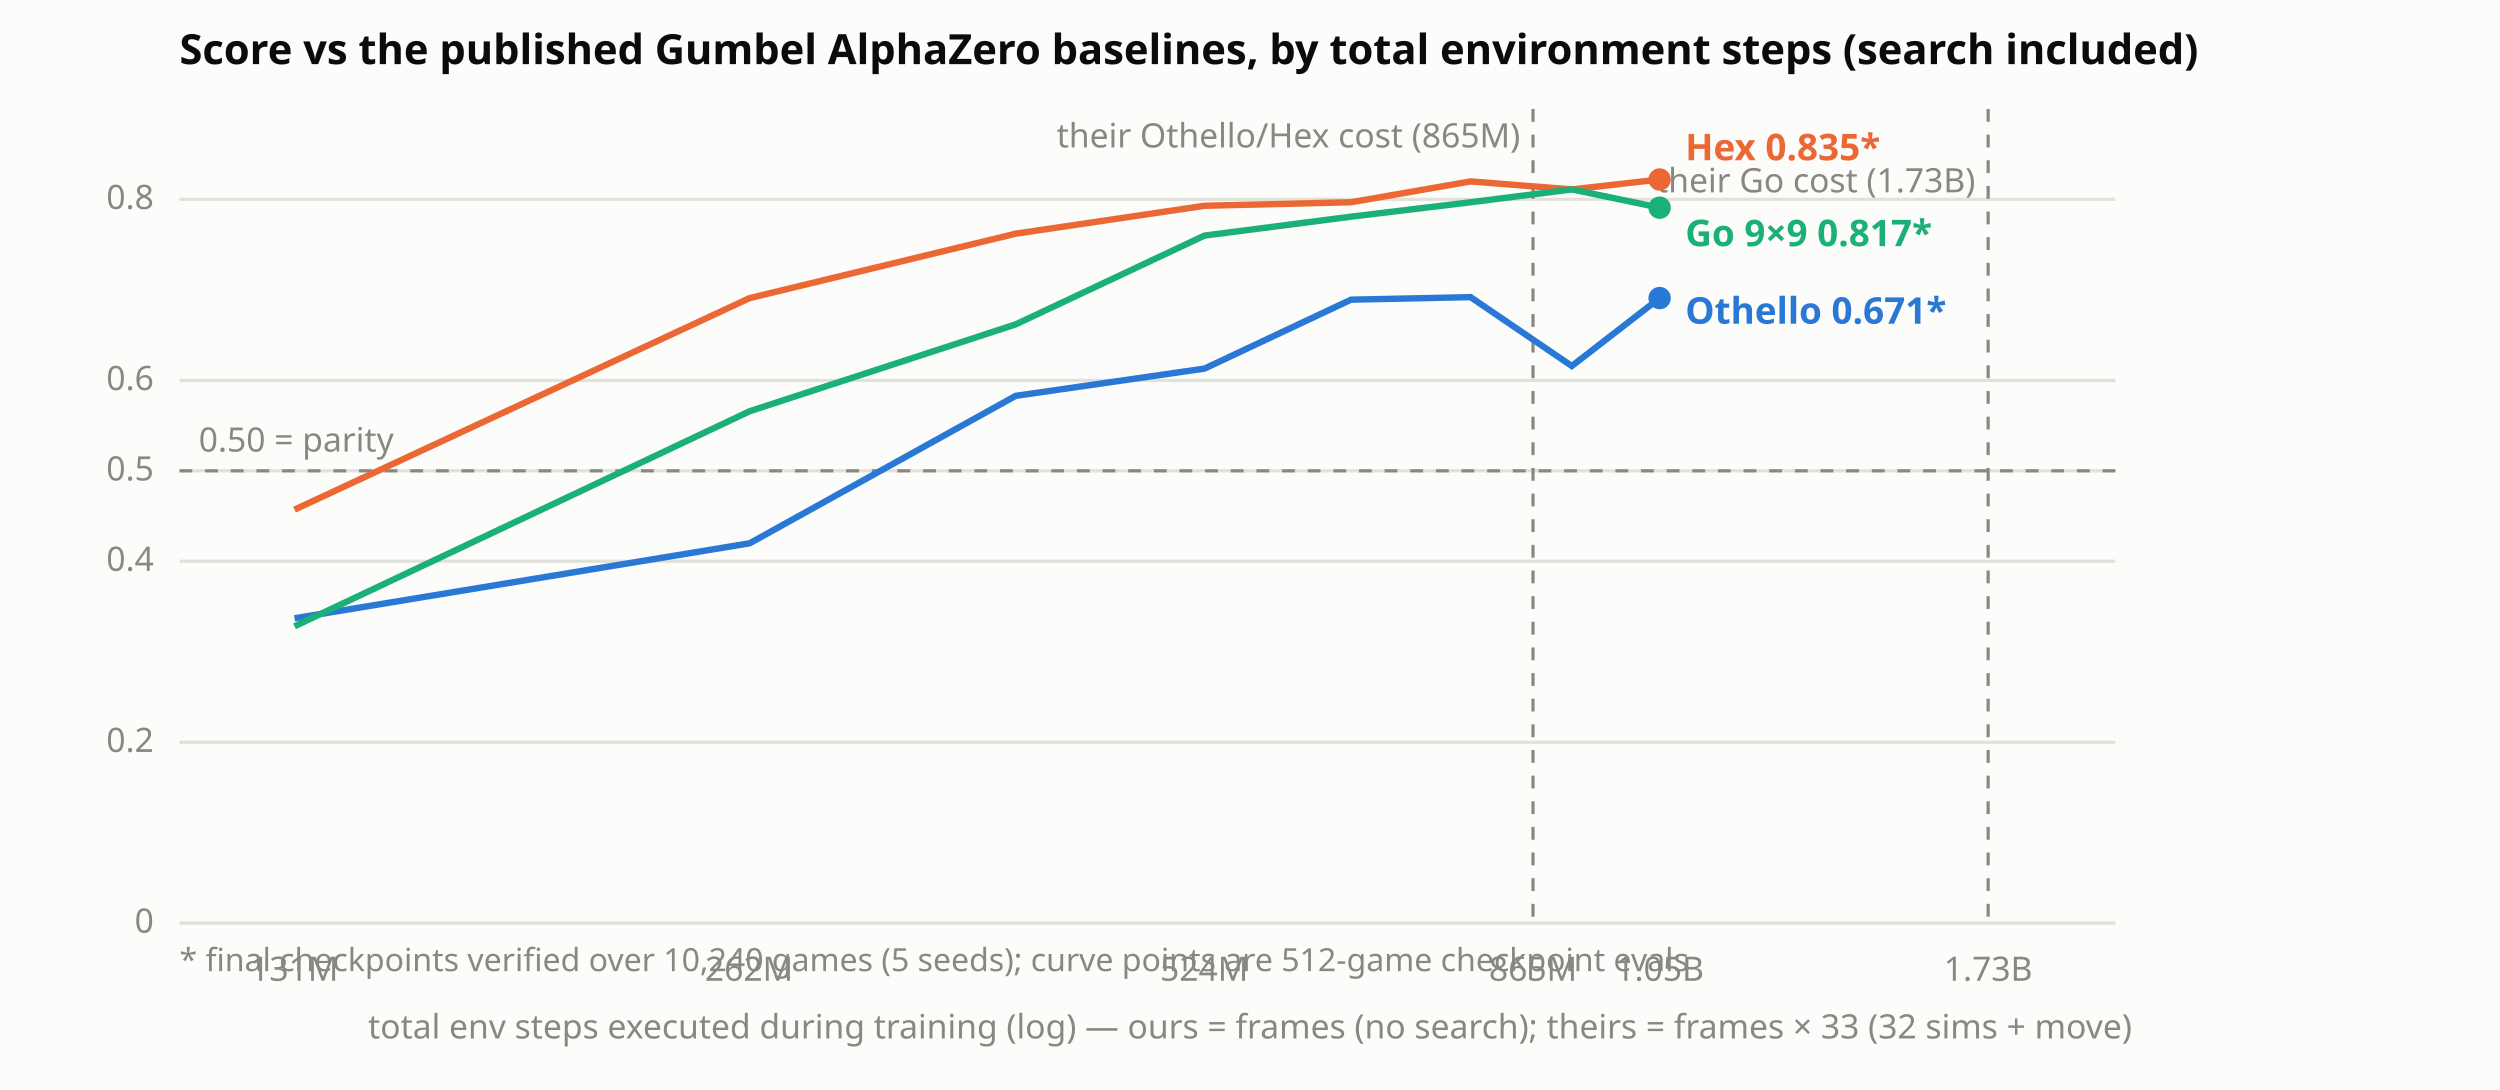
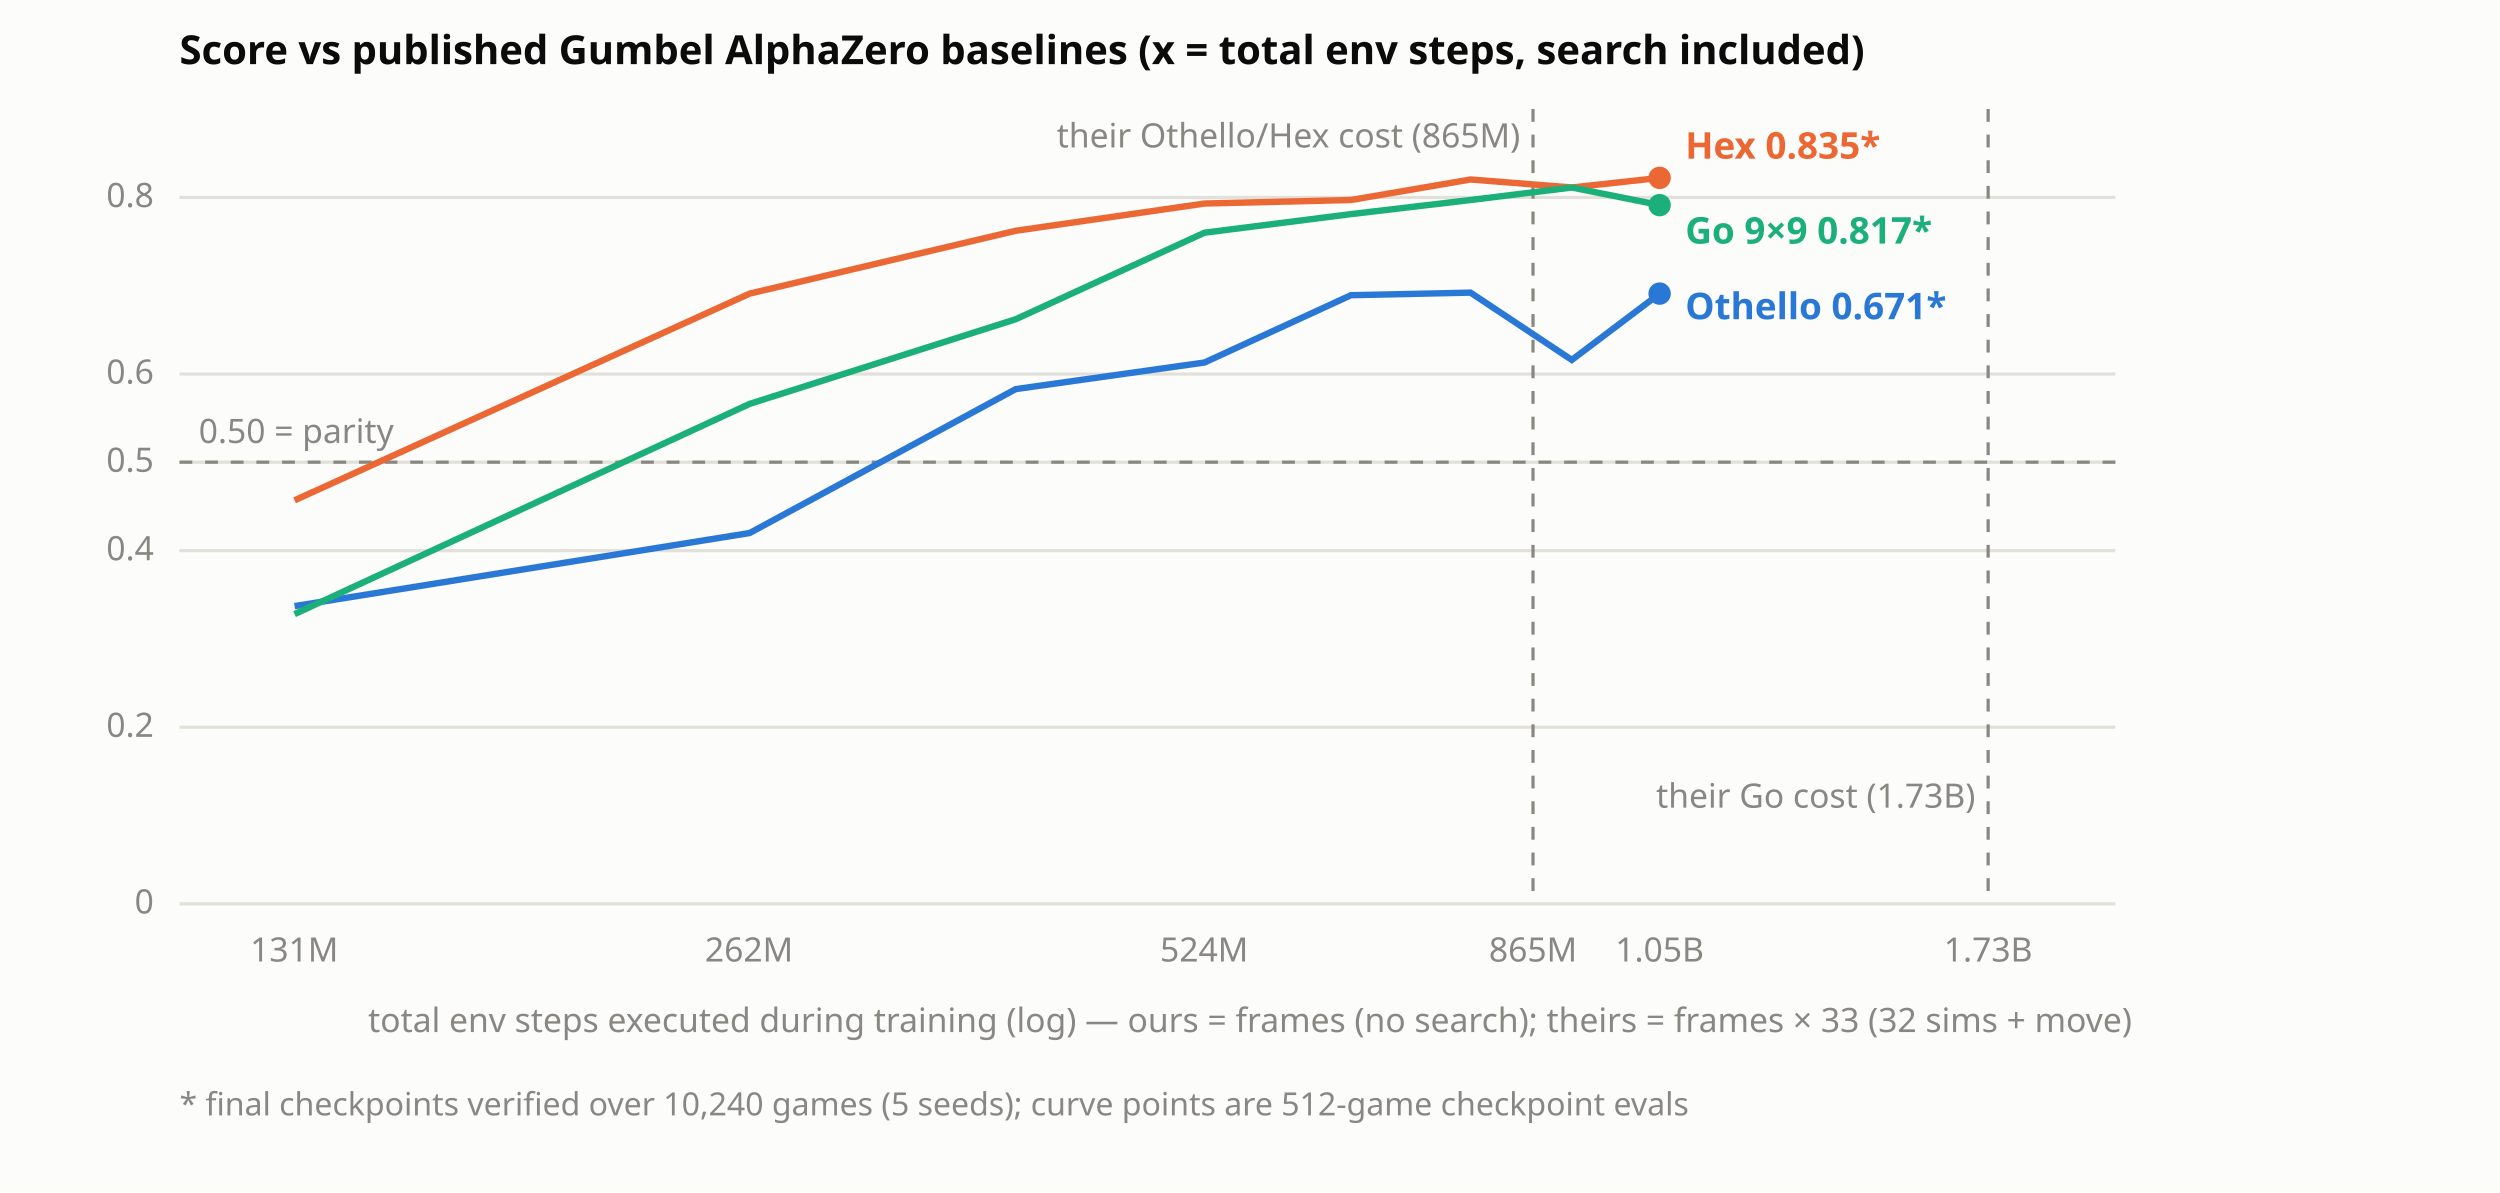
- <svg xmlns="http://www.w3.org/2000/svg" viewBox="0 0 780 340" font-family="system-ui,sans-serif">
-   <rect width="780" height="340" fill="#fcfcfb" />
-   <text x="56" y="20" fill="#0b0b0b" font-size="13" font-weight="600">Score vs the published Gumbel AlphaZero baselines, by total environment steps (search included)</text>
-   <line x1="56" y1="288.0" x2="660" y2="288.0" stroke="#e1e0d9" />
-   <text x="48" y="291.0" fill="#898781" font-size="10.5" text-anchor="end">0</text>
-   <line x1="56" y1="231.6" x2="660" y2="231.6" stroke="#e1e0d9" />
-   <text x="48" y="234.6" fill="#898781" font-size="10.5" text-anchor="end">0.2</text>
-   <line x1="56" y1="175.1" x2="660" y2="175.1" stroke="#e1e0d9" />
-   <text x="48" y="178.1" fill="#898781" font-size="10.5" text-anchor="end">0.4</text>
-   <line x1="56" y1="146.9" x2="660" y2="146.9" stroke="#e1e0d9" />
-   <text x="48" y="149.9" fill="#898781" font-size="10.5" text-anchor="end">0.5</text>
-   <line x1="56" y1="118.7" x2="660" y2="118.7" stroke="#e1e0d9" />
-   <text x="48" y="121.7" fill="#898781" font-size="10.5" text-anchor="end">0.6</text>
-   <line x1="56" y1="62.2" x2="660" y2="62.2" stroke="#e1e0d9" />
-   <text x="48" y="65.2" fill="#898781" font-size="10.5" text-anchor="end">0.8</text>
-   <line x1="56" y1="146.9" x2="660" y2="146.9" stroke="#898781" stroke-dasharray="4 4" />
-   <text x="62" y="140.9" fill="#898781" font-size="10.5">0.50 = parity</text>
-   <line x1="478.3" y1="34" x2="478.3" y2="288" stroke="#898781" stroke-dasharray="4 4" />
+ <svg xmlns="http://www.w3.org/2000/svg" viewBox="0 0 780 372" font-family="system-ui,sans-serif">
+   <rect width="780" height="372" fill="#fcfcfb" />
+   <text x="56" y="20" fill="#0b0b0b" font-size="12.5" font-weight="600">Score vs published Gumbel AlphaZero baselines (x = total env steps, search included)</text>
+   <line x1="56" y1="282.0" x2="660" y2="282.0" stroke="#e1e0d9" />
+   <text x="48" y="285.0" fill="#898781" font-size="10.5" text-anchor="end">0</text>
+   <line x1="56" y1="226.9" x2="660" y2="226.9" stroke="#e1e0d9" />
+   <text x="48" y="229.9" fill="#898781" font-size="10.5" text-anchor="end">0.2</text>
+   <line x1="56" y1="171.8" x2="660" y2="171.8" stroke="#e1e0d9" />
+   <text x="48" y="174.8" fill="#898781" font-size="10.5" text-anchor="end">0.4</text>
+   <line x1="56" y1="144.2" x2="660" y2="144.2" stroke="#e1e0d9" />
+   <text x="48" y="147.2" fill="#898781" font-size="10.5" text-anchor="end">0.5</text>
+   <line x1="56" y1="116.7" x2="660" y2="116.7" stroke="#e1e0d9" />
+   <text x="48" y="119.7" fill="#898781" font-size="10.5" text-anchor="end">0.6</text>
+   <line x1="56" y1="61.6" x2="660" y2="61.6" stroke="#e1e0d9" />
+   <text x="48" y="64.6" fill="#898781" font-size="10.5" text-anchor="end">0.8</text>
+   <line x1="56" y1="144.2" x2="660" y2="144.2" stroke="#898781" stroke-dasharray="4 4" />
+   <text x="62" y="138.2" fill="#898781" font-size="10.5">0.50 = parity</text>
+   <line x1="478.3" y1="34" x2="478.3" y2="282" stroke="#898781" stroke-dasharray="4 4" />
  <text x="474.3" y="46" fill="#898781" font-size="10.5" text-anchor="end">their Othello/Hex cost (865M)</text>
-   <line x1="620.3" y1="34" x2="620.3" y2="288" stroke="#898781" stroke-dasharray="4 4" />
-   <text x="616.3" y="60" fill="#898781" font-size="10.5" text-anchor="end">their Go cost (1.73B)</text>
-   <text x="91.8" y="306" fill="#898781" font-size="10.5" text-anchor="middle">131M</text>
-   <text x="233.7" y="306" fill="#898781" font-size="10.5" text-anchor="middle">262M</text>
-   <text x="375.7" y="306" fill="#898781" font-size="10.5" text-anchor="middle">524M</text>
-   <text x="478.3" y="306" fill="#898781" font-size="10.5" text-anchor="middle">865M</text>
-   <text x="517.8" y="306" fill="#898781" font-size="10.5" text-anchor="middle">1.05B</text>
-   <text x="620.3" y="306" fill="#898781" font-size="10.5" text-anchor="middle">1.73B</text>
-   <text x="390" y="324" fill="#898781" font-size="10.5" text-anchor="middle">total env steps executed during training (log) — ours = frames (no search); theirs = frames × 33 (32 sims + move)</text>
-   <polyline fill="none" stroke="#2a78d6" stroke-width="2" points="91.9,192.9 233.9,169.5 316.9,123.5 375.8,115.0 421.5,93.5 458.8,92.7 490.4,114.2 517.8,93.0" />
-   <circle cx="517.8" cy="93.0" r="3.5" fill="#2a78d6" />
-   <polyline fill="none" stroke="#eb6834" stroke-width="2" points="91.9,159.0 233.9,93.0 316.9,72.9 375.8,64.2 421.5,63.1 458.8,56.6 490.4,59.1 517.8,56.0" />
-   <circle cx="517.8" cy="56.0" r="3.5" fill="#eb6834" />
-   <polyline fill="none" stroke="#1baf7a" stroke-width="2" points="91.9,195.4 233.9,128.3 316.9,101.2 375.8,73.5 421.5,67.6 458.8,63.1 490.4,59.1 517.8,64.8" />
-   <circle cx="517.8" cy="64.8" r="3.5" fill="#1baf7a" />
-   <text x="525.8" y="50.0" fill="#eb6834" font-size="11.5" font-weight="600">Hex 0.835*</text>
-   <text x="525.8" y="76.8" fill="#1baf7a" font-size="11.5" font-weight="600">Go 9×9 0.817*</text>
-   <text x="525.8" y="101.0" fill="#2a78d6" font-size="11.5" font-weight="600">Othello 0.671*</text>
-   <text x="56" y="303" fill="#898781" font-size="10">* final checkpoints verified over 10,240 games (5 seeds); curve points are 512-game checkpoint evals</text>
+   <line x1="620.3" y1="34" x2="620.3" y2="282" stroke="#898781" stroke-dasharray="4 4" />
+   <text x="616.3" y="252" fill="#898781" font-size="10.5" text-anchor="end">their Go cost (1.73B)</text>
+   <text x="91.8" y="300" fill="#898781" font-size="10.5" text-anchor="middle">131M</text>
+   <text x="233.7" y="300" fill="#898781" font-size="10.5" text-anchor="middle">262M</text>
+   <text x="375.7" y="300" fill="#898781" font-size="10.5" text-anchor="middle">524M</text>
+   <text x="478.3" y="300" fill="#898781" font-size="10.5" text-anchor="middle">865M</text>
+   <text x="517.8" y="300" fill="#898781" font-size="10.5" text-anchor="middle">1.05B</text>
+   <text x="620.3" y="300" fill="#898781" font-size="10.5" text-anchor="middle">1.73B</text>
+   <text x="390" y="322" fill="#898781" font-size="10.5" text-anchor="middle">total env steps executed during training (log) — ours = frames (no search); theirs = frames × 33 (32 sims + move)</text>
+   <polyline fill="none" stroke="#2a78d6" stroke-width="2" points="91.9,189.1 233.9,166.3 316.9,121.4 375.8,113.1 421.5,92.1 458.8,91.3 490.4,112.3 517.8,91.6" />
+   <circle cx="517.8" cy="91.6" r="3.5" fill="#2a78d6" />
+   <polyline fill="none" stroke="#eb6834" stroke-width="2" points="91.9,156.1 233.9,91.6 316.9,72.0 375.8,63.5 421.5,62.4 458.8,56.0 490.4,58.5 517.8,55.5" />
+   <circle cx="517.8" cy="55.5" r="3.5" fill="#eb6834" />
+   <polyline fill="none" stroke="#1baf7a" stroke-width="2" points="91.9,191.6 233.9,126.0 316.9,99.6 375.8,72.6 421.5,66.8 458.8,62.4 490.4,58.5 517.8,64.0" />
+   <circle cx="517.8" cy="64.0" r="3.5" fill="#1baf7a" />
+   <text x="525.8" y="49.5" fill="#eb6834" font-size="11.5" font-weight="600">Hex 0.835*</text>
+   <text x="525.8" y="76.0" fill="#1baf7a" font-size="11.5" font-weight="600">Go 9×9 0.817*</text>
+   <text x="525.8" y="99.6" fill="#2a78d6" font-size="11.5" font-weight="600">Othello 0.671*</text>
+   <text x="56" y="348" fill="#898781" font-size="10">* final checkpoints verified over 10,240 games (5 seeds); curve points are 512-game checkpoint evals</text>
</svg>
